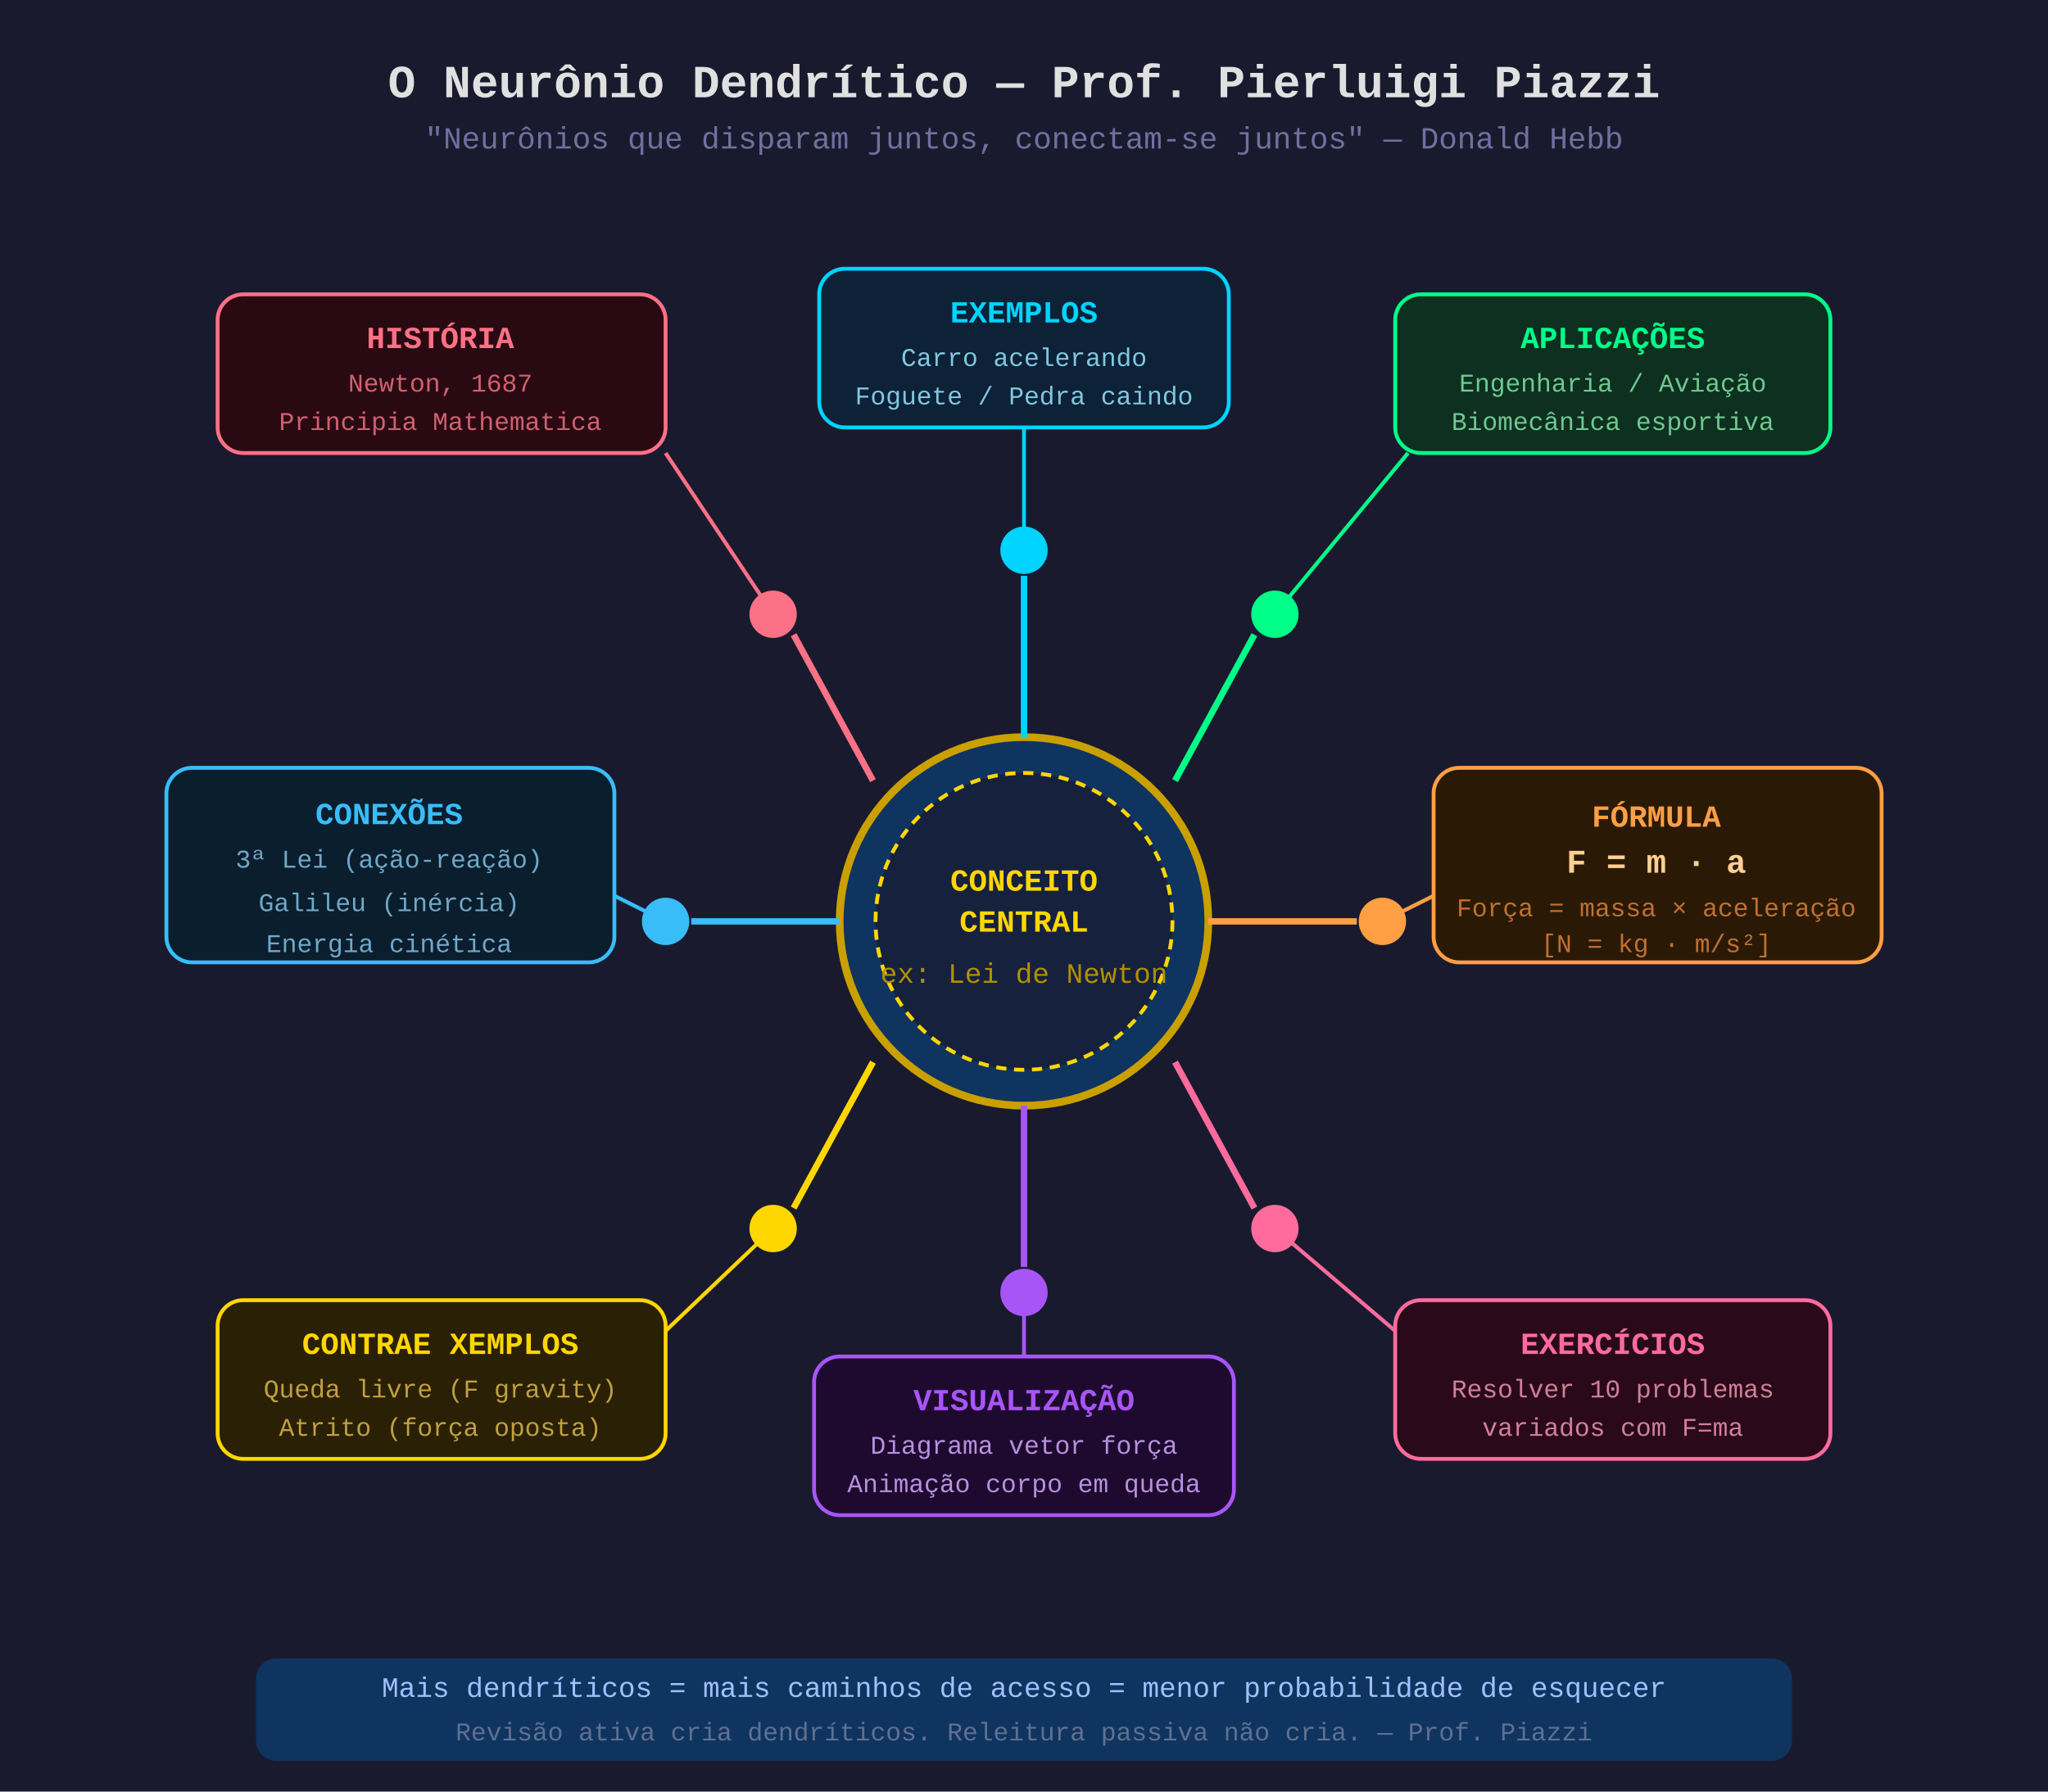
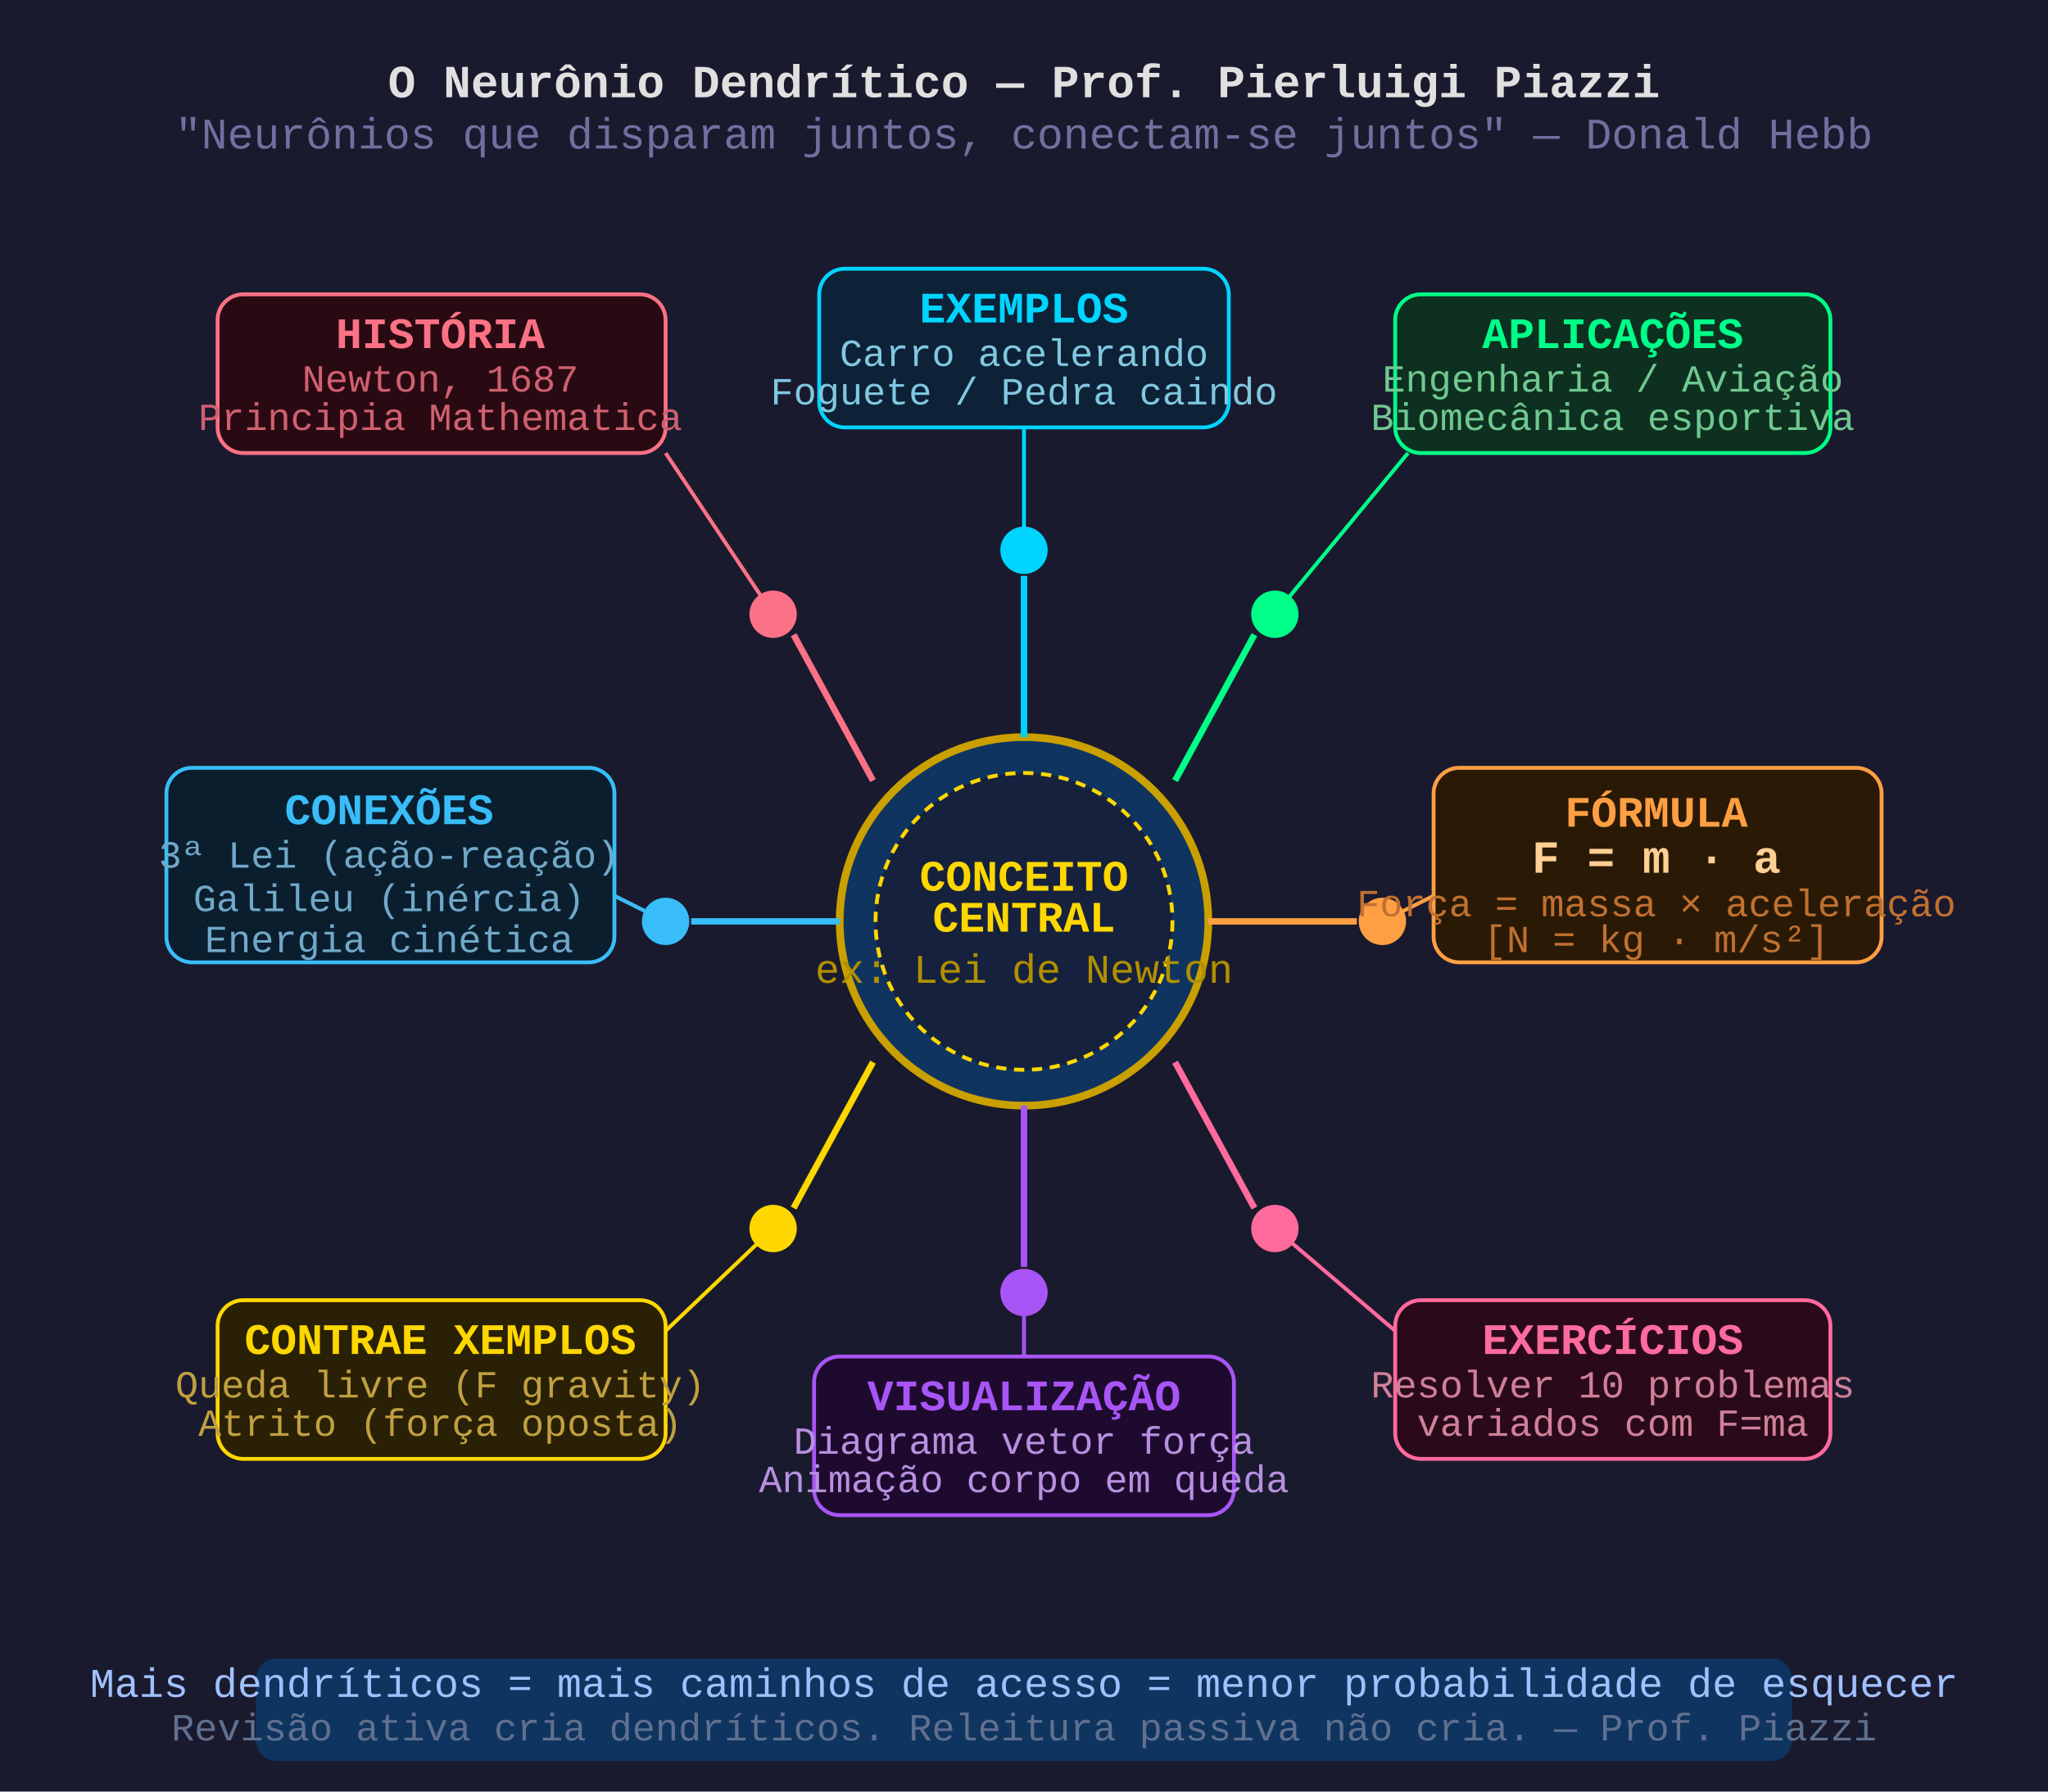
<svg xmlns="http://www.w3.org/2000/svg" viewBox="0 0 800 700" width="800" height="700">
  <rect width="800" height="700" fill="#1a1a2e" />
  <text x="400" y="38" font-family="'Courier New', monospace" font-size="18" font-weight="bold" fill="#e0e0e0" text-anchor="middle">O Neurônio Dendrítico — Prof. Pierluigi Piazzi</text>
-   <text x="400" y="58" font-family="'Courier New', monospace" font-size="12" fill="#7070a0" text-anchor="middle">"Neurônios que disparam juntos, conectam-se juntos" — Donald Hebb</text>
+   <text x="400" y="58" font-family="'Courier New', monospace" font-size="17" fill="#7070a0" text-anchor="middle">"Neurônios que disparam juntos, conectam-se juntos" — Donald Hebb</text>
  <circle cx="400" cy="360" r="72" fill="#0f3460" stroke="#c9a000" stroke-width="3" />
  <circle cx="400" cy="360" r="58" fill="#16213e" stroke="#ffd700" stroke-width="1.5" stroke-dasharray="4,3" />
-   <text x="400" y="348" font-family="'Courier New', monospace" font-size="12" font-weight="bold" fill="#ffd700" text-anchor="middle">CONCEITO</text>
-   <text x="400" y="364" font-family="'Courier New', monospace" font-size="12" font-weight="bold" fill="#ffd700" text-anchor="middle">CENTRAL</text>
-   <text x="400" y="384" font-family="'Courier New', monospace" font-size="11" fill="#b09000" text-anchor="middle">ex: Lei de Newton</text>
+   <text x="400" y="348" font-family="'Courier New', monospace" font-size="17" font-weight="bold" fill="#ffd700" text-anchor="middle">CONCEITO</text>
+   <text x="400" y="364" font-family="'Courier New', monospace" font-size="17" font-weight="bold" fill="#ffd700" text-anchor="middle">CENTRAL</text>
+   <text x="400" y="384" font-family="'Courier New', monospace" font-size="16" fill="#b09000" text-anchor="middle">ex: Lei de Newton</text>
  <circle cx="400" cy="215" r="10" fill="#00d4ff" stroke="#1a1a2e" stroke-width="1.5" />
  <line x1="400" y1="288" x2="400" y2="225" stroke="#00d4ff" stroke-width="2.5" />
  <rect x="320" y="105" width="160" height="62" fill="#0d2137" rx="10" stroke="#00d4ff" stroke-width="1.5" />
  <line x1="400" y1="215" x2="400" y2="167" stroke="#00d4ff" stroke-width="1.5" />
-   <text x="400" y="126" font-family="'Courier New', monospace" font-size="12" font-weight="bold" fill="#00d4ff" text-anchor="middle">EXEMPLOS</text>
-   <text x="400" y="143" font-family="'Courier New', monospace" font-size="10" fill="#80c8e0" text-anchor="middle">Carro acelerando</text>
-   <text x="400" y="158" font-family="'Courier New', monospace" font-size="10" fill="#80c8e0" text-anchor="middle">Foguete / Pedra caindo</text>
+   <text x="400" y="126" font-family="'Courier New', monospace" font-size="17" font-weight="bold" fill="#00d4ff" text-anchor="middle">EXEMPLOS</text>
+   <text x="400" y="143" font-family="'Courier New', monospace" font-size="15" fill="#80c8e0" text-anchor="middle">Carro acelerando</text>
+   <text x="400" y="158" font-family="'Courier New', monospace" font-size="15" fill="#80c8e0" text-anchor="middle">Foguete / Pedra caindo</text>
  <circle cx="498" cy="240" r="10" fill="#00ff88" stroke="#1a1a2e" stroke-width="1.5" />
  <line x1="459" y1="305" x2="490" y2="248" stroke="#00ff88" stroke-width="2.5" />
  <rect x="545" y="115" width="170" height="62" fill="#0d3020" rx="10" stroke="#00ff88" stroke-width="1.5" />
  <line x1="498" y1="240" x2="550" y2="177" stroke="#00ff88" stroke-width="1.5" />
-   <text x="630" y="136" font-family="'Courier New', monospace" font-size="12" font-weight="bold" fill="#00ff88" text-anchor="middle">APLICAÇÕES</text>
-   <text x="630" y="153" font-family="'Courier New', monospace" font-size="10" fill="#70c890" text-anchor="middle">Engenharia / Aviação</text>
-   <text x="630" y="168" font-family="'Courier New', monospace" font-size="10" fill="#70c890" text-anchor="middle">Biomecânica esportiva</text>
+   <text x="630" y="136" font-family="'Courier New', monospace" font-size="17" font-weight="bold" fill="#00ff88" text-anchor="middle">APLICAÇÕES</text>
+   <text x="630" y="153" font-family="'Courier New', monospace" font-size="15" fill="#70c890" text-anchor="middle">Engenharia / Aviação</text>
+   <text x="630" y="168" font-family="'Courier New', monospace" font-size="15" fill="#70c890" text-anchor="middle">Biomecânica esportiva</text>
  <circle cx="540" cy="360" r="10" fill="#ff9f43" stroke="#1a1a2e" stroke-width="1.5" />
  <line x1="472" y1="360" x2="530" y2="360" stroke="#ff9f43" stroke-width="2.5" />
  <rect x="560" y="300" width="175" height="76" fill="#2a1a05" rx="10" stroke="#ff9f43" stroke-width="1.5" />
  <line x1="540" y1="360" x2="560" y2="350" stroke="#ff9f43" stroke-width="1.5" />
-   <text x="647" y="323" font-family="'Courier New', monospace" font-size="12" font-weight="bold" fill="#ff9f43" text-anchor="middle">FÓRMULA</text>
-   <text x="647" y="341" font-family="'Courier New', monospace" font-size="13" font-weight="bold" fill="#ffcf93" text-anchor="middle">F = m · a</text>
-   <text x="647" y="358" font-family="'Courier New', monospace" font-size="10" fill="#c07030" text-anchor="middle">Força = massa × aceleração</text>
-   <text x="647" y="372" font-family="'Courier New', monospace" font-size="10" fill="#c07030" text-anchor="middle">[N = kg · m/s²]</text>
+   <text x="647" y="323" font-family="'Courier New', monospace" font-size="17" font-weight="bold" fill="#ff9f43" text-anchor="middle">FÓRMULA</text>
+   <text x="647" y="341" font-family="'Courier New', monospace" font-size="18" font-weight="bold" fill="#ffcf93" text-anchor="middle">F = m · a</text>
+   <text x="647" y="358" font-family="'Courier New', monospace" font-size="15" fill="#c07030" text-anchor="middle">Força = massa × aceleração</text>
+   <text x="647" y="372" font-family="'Courier New', monospace" font-size="15" fill="#c07030" text-anchor="middle">[N = kg · m/s²]</text>
  <circle cx="498" cy="480" r="10" fill="#ff6b9d" stroke="#1a1a2e" stroke-width="1.5" />
  <line x1="459" y1="415" x2="490" y2="472" stroke="#ff6b9d" stroke-width="2.5" />
  <rect x="545" y="508" width="170" height="62" fill="#2a0a1a" rx="10" stroke="#ff6b9d" stroke-width="1.5" />
  <line x1="498" y1="480" x2="545" y2="520" stroke="#ff6b9d" stroke-width="1.5" />
-   <text x="630" y="529" font-family="'Courier New', monospace" font-size="12" font-weight="bold" fill="#ff6b9d" text-anchor="middle">EXERCÍCIOS</text>
-   <text x="630" y="546" font-family="'Courier New', monospace" font-size="10" fill="#d08098" text-anchor="middle">Resolver 10 problemas</text>
-   <text x="630" y="561" font-family="'Courier New', monospace" font-size="10" fill="#d08098" text-anchor="middle">variados com F=ma</text>
+   <text x="630" y="529" font-family="'Courier New', monospace" font-size="17" font-weight="bold" fill="#ff6b9d" text-anchor="middle">EXERCÍCIOS</text>
+   <text x="630" y="546" font-family="'Courier New', monospace" font-size="15" fill="#d08098" text-anchor="middle">Resolver 10 problemas</text>
+   <text x="630" y="561" font-family="'Courier New', monospace" font-size="15" fill="#d08098" text-anchor="middle">variados com F=ma</text>
  <circle cx="400" cy="505" r="10" fill="#a855f7" stroke="#1a1a2e" stroke-width="1.5" />
  <line x1="400" y1="432" x2="400" y2="495" stroke="#a855f7" stroke-width="2.5" />
  <rect x="318" y="530" width="164" height="62" fill="#1e0a2e" rx="10" stroke="#a855f7" stroke-width="1.5" />
  <line x1="400" y1="505" x2="400" y2="530" stroke="#a855f7" stroke-width="1.5" />
-   <text x="400" y="551" font-family="'Courier New', monospace" font-size="12" font-weight="bold" fill="#a855f7" text-anchor="middle">VISUALIZAÇÃO</text>
-   <text x="400" y="568" font-family="'Courier New', monospace" font-size="10" fill="#b890e0" text-anchor="middle">Diagrama vetor força</text>
-   <text x="400" y="583" font-family="'Courier New', monospace" font-size="10" fill="#b890e0" text-anchor="middle">Animação corpo em queda</text>
+   <text x="400" y="551" font-family="'Courier New', monospace" font-size="17" font-weight="bold" fill="#a855f7" text-anchor="middle">VISUALIZAÇÃO</text>
+   <text x="400" y="568" font-family="'Courier New', monospace" font-size="15" fill="#b890e0" text-anchor="middle">Diagrama vetor força</text>
+   <text x="400" y="583" font-family="'Courier New', monospace" font-size="15" fill="#b890e0" text-anchor="middle">Animação corpo em queda</text>
  <circle cx="302" cy="480" r="10" fill="#ffd700" stroke="#1a1a2e" stroke-width="1.5" />
  <line x1="341" y1="415" x2="310" y2="472" stroke="#ffd700" stroke-width="2.5" />
  <rect x="85" y="508" width="175" height="62" fill="#2a2005" rx="10" stroke="#ffd700" stroke-width="1.5" />
  <line x1="302" y1="480" x2="260" y2="520" stroke="#ffd700" stroke-width="1.5" />
-   <text x="172" y="529" font-family="'Courier New', monospace" font-size="12" font-weight="bold" fill="#ffd700" text-anchor="middle">CONTRAE XEMPLOS</text>
-   <text x="172" y="546" font-family="'Courier New', monospace" font-size="10" fill="#c0a040" text-anchor="middle">Queda livre (F gravity)</text>
-   <text x="172" y="561" font-family="'Courier New', monospace" font-size="10" fill="#c0a040" text-anchor="middle">Atrito (força oposta)</text>
+   <text x="172" y="529" font-family="'Courier New', monospace" font-size="17" font-weight="bold" fill="#ffd700" text-anchor="middle">CONTRAE XEMPLOS</text>
+   <text x="172" y="546" font-family="'Courier New', monospace" font-size="15" fill="#c0a040" text-anchor="middle">Queda livre (F gravity)</text>
+   <text x="172" y="561" font-family="'Courier New', monospace" font-size="15" fill="#c0a040" text-anchor="middle">Atrito (força oposta)</text>
  <circle cx="260" cy="360" r="10" fill="#38bdf8" stroke="#1a1a2e" stroke-width="1.5" />
  <line x1="328" y1="360" x2="270" y2="360" stroke="#38bdf8" stroke-width="2.5" />
  <rect x="65" y="300" width="175" height="76" fill="#0a1e2e" rx="10" stroke="#38bdf8" stroke-width="1.5" />
  <line x1="260" y1="360" x2="240" y2="350" stroke="#38bdf8" stroke-width="1.5" />
-   <text x="152" y="322" font-family="'Courier New', monospace" font-size="12" font-weight="bold" fill="#38bdf8" text-anchor="middle">CONEXÕES</text>
-   <text x="152" y="339" font-family="'Courier New', monospace" font-size="10" fill="#70a8c8" text-anchor="middle">3ª Lei (ação-reação)</text>
-   <text x="152" y="356" font-family="'Courier New', monospace" font-size="10" fill="#70a8c8" text-anchor="middle">Galileu (inércia)</text>
-   <text x="152" y="372" font-family="'Courier New', monospace" font-size="10" fill="#70a8c8" text-anchor="middle">Energia cinética</text>
+   <text x="152" y="322" font-family="'Courier New', monospace" font-size="17" font-weight="bold" fill="#38bdf8" text-anchor="middle">CONEXÕES</text>
+   <text x="152" y="339" font-family="'Courier New', monospace" font-size="15" fill="#70a8c8" text-anchor="middle">3ª Lei (ação-reação)</text>
+   <text x="152" y="356" font-family="'Courier New', monospace" font-size="15" fill="#70a8c8" text-anchor="middle">Galileu (inércia)</text>
+   <text x="152" y="372" font-family="'Courier New', monospace" font-size="15" fill="#70a8c8" text-anchor="middle">Energia cinética</text>
  <circle cx="302" cy="240" r="10" fill="#fb7185" stroke="#1a1a2e" stroke-width="1.5" />
  <line x1="341" y1="305" x2="310" y2="248" stroke="#fb7185" stroke-width="2.5" />
  <rect x="85" y="115" width="175" height="62" fill="#2a0a12" rx="10" stroke="#fb7185" stroke-width="1.5" />
  <line x1="302" y1="240" x2="260" y2="177" stroke="#fb7185" stroke-width="1.5" />
-   <text x="172" y="136" font-family="'Courier New', monospace" font-size="12" font-weight="bold" fill="#fb7185" text-anchor="middle">HISTÓRIA</text>
-   <text x="172" y="153" font-family="'Courier New', monospace" font-size="10" fill="#d06070" text-anchor="middle">Newton, 1687</text>
-   <text x="172" y="168" font-family="'Courier New', monospace" font-size="10" fill="#d06070" text-anchor="middle">Principia Mathematica</text>
+   <text x="172" y="136" font-family="'Courier New', monospace" font-size="17" font-weight="bold" fill="#fb7185" text-anchor="middle">HISTÓRIA</text>
+   <text x="172" y="153" font-family="'Courier New', monospace" font-size="15" fill="#d06070" text-anchor="middle">Newton, 1687</text>
+   <text x="172" y="168" font-family="'Courier New', monospace" font-size="15" fill="#d06070" text-anchor="middle">Principia Mathematica</text>
  <rect x="100" y="648" width="600" height="40" fill="#0f3460" rx="8" />
-   <text x="400" y="663" font-family="'Courier New', monospace" font-size="11" fill="#a0c0ff" text-anchor="middle">Mais dendríticos = mais caminhos de acesso = menor probabilidade de esquecer</text>
-   <text x="400" y="680" font-family="'Courier New', monospace" font-size="10" fill="#607090" text-anchor="middle">Revisão ativa cria dendríticos. Releitura passiva não cria. — Prof. Piazzi</text>
+   <text x="400" y="663" font-family="'Courier New', monospace" font-size="16" fill="#a0c0ff" text-anchor="middle">Mais dendríticos = mais caminhos de acesso = menor probabilidade de esquecer</text>
+   <text x="400" y="680" font-family="'Courier New', monospace" font-size="15" fill="#607090" text-anchor="middle">Revisão ativa cria dendríticos. Releitura passiva não cria. — Prof. Piazzi</text>
</svg>
